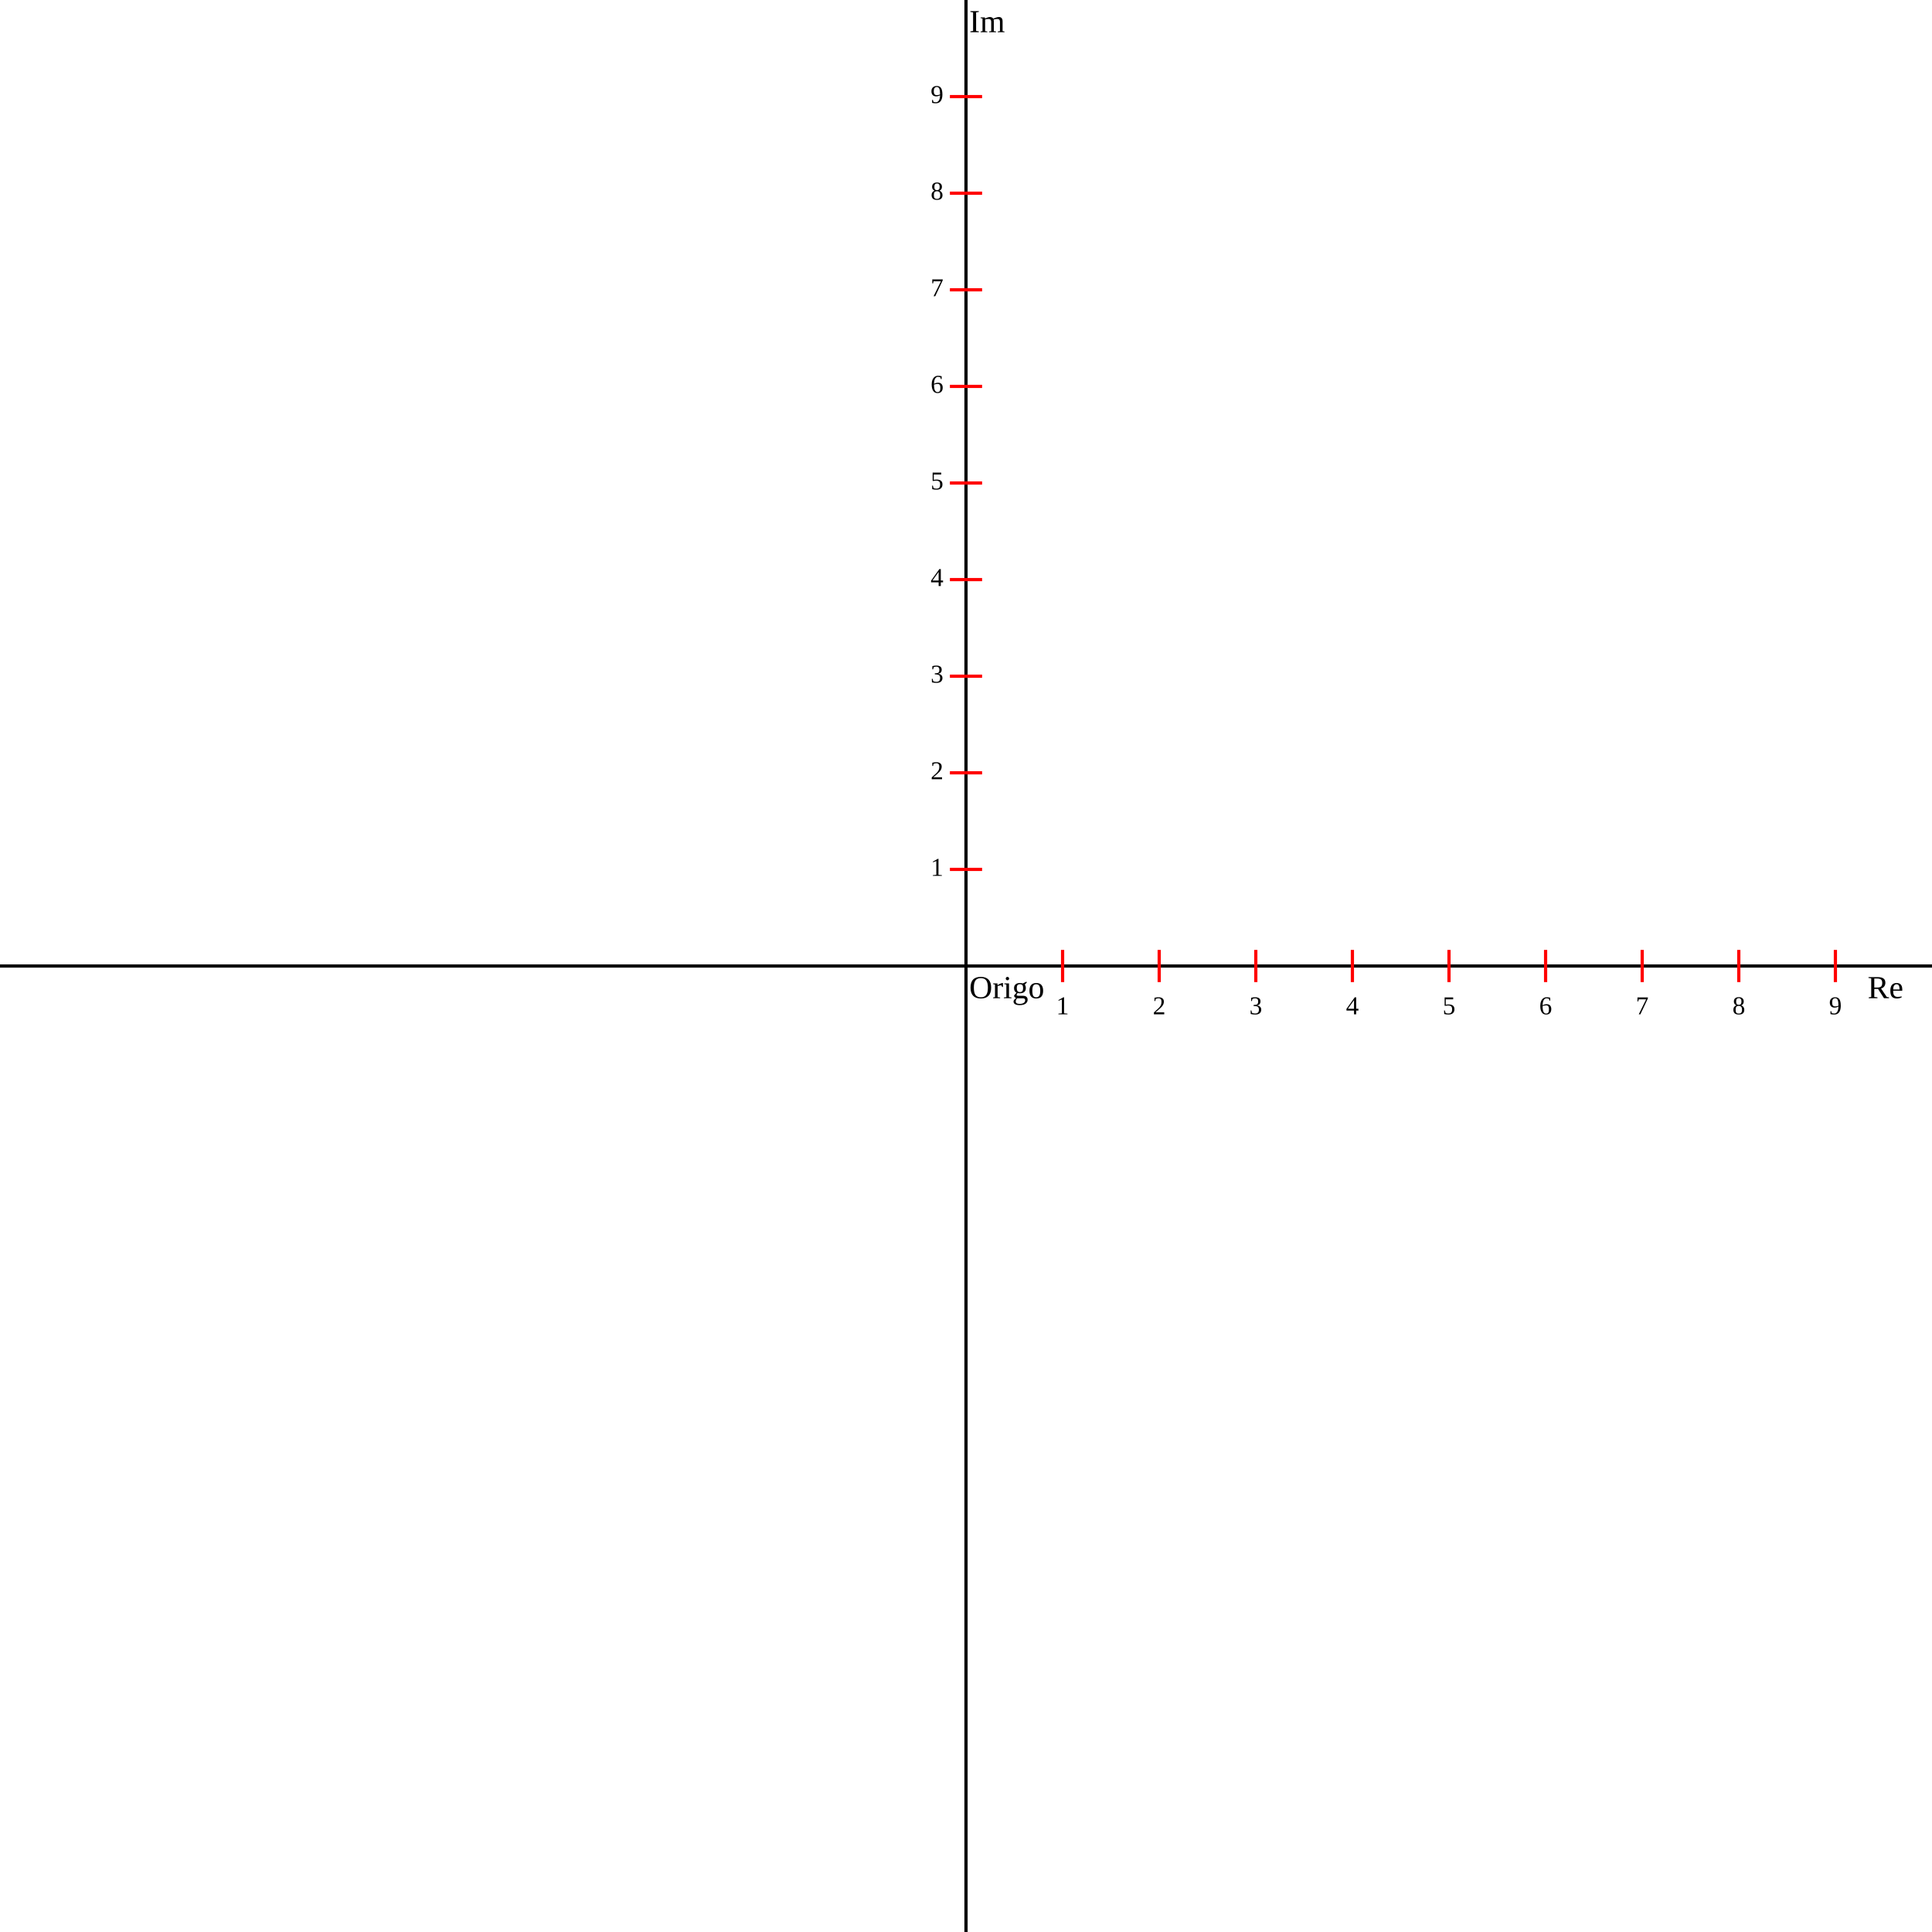
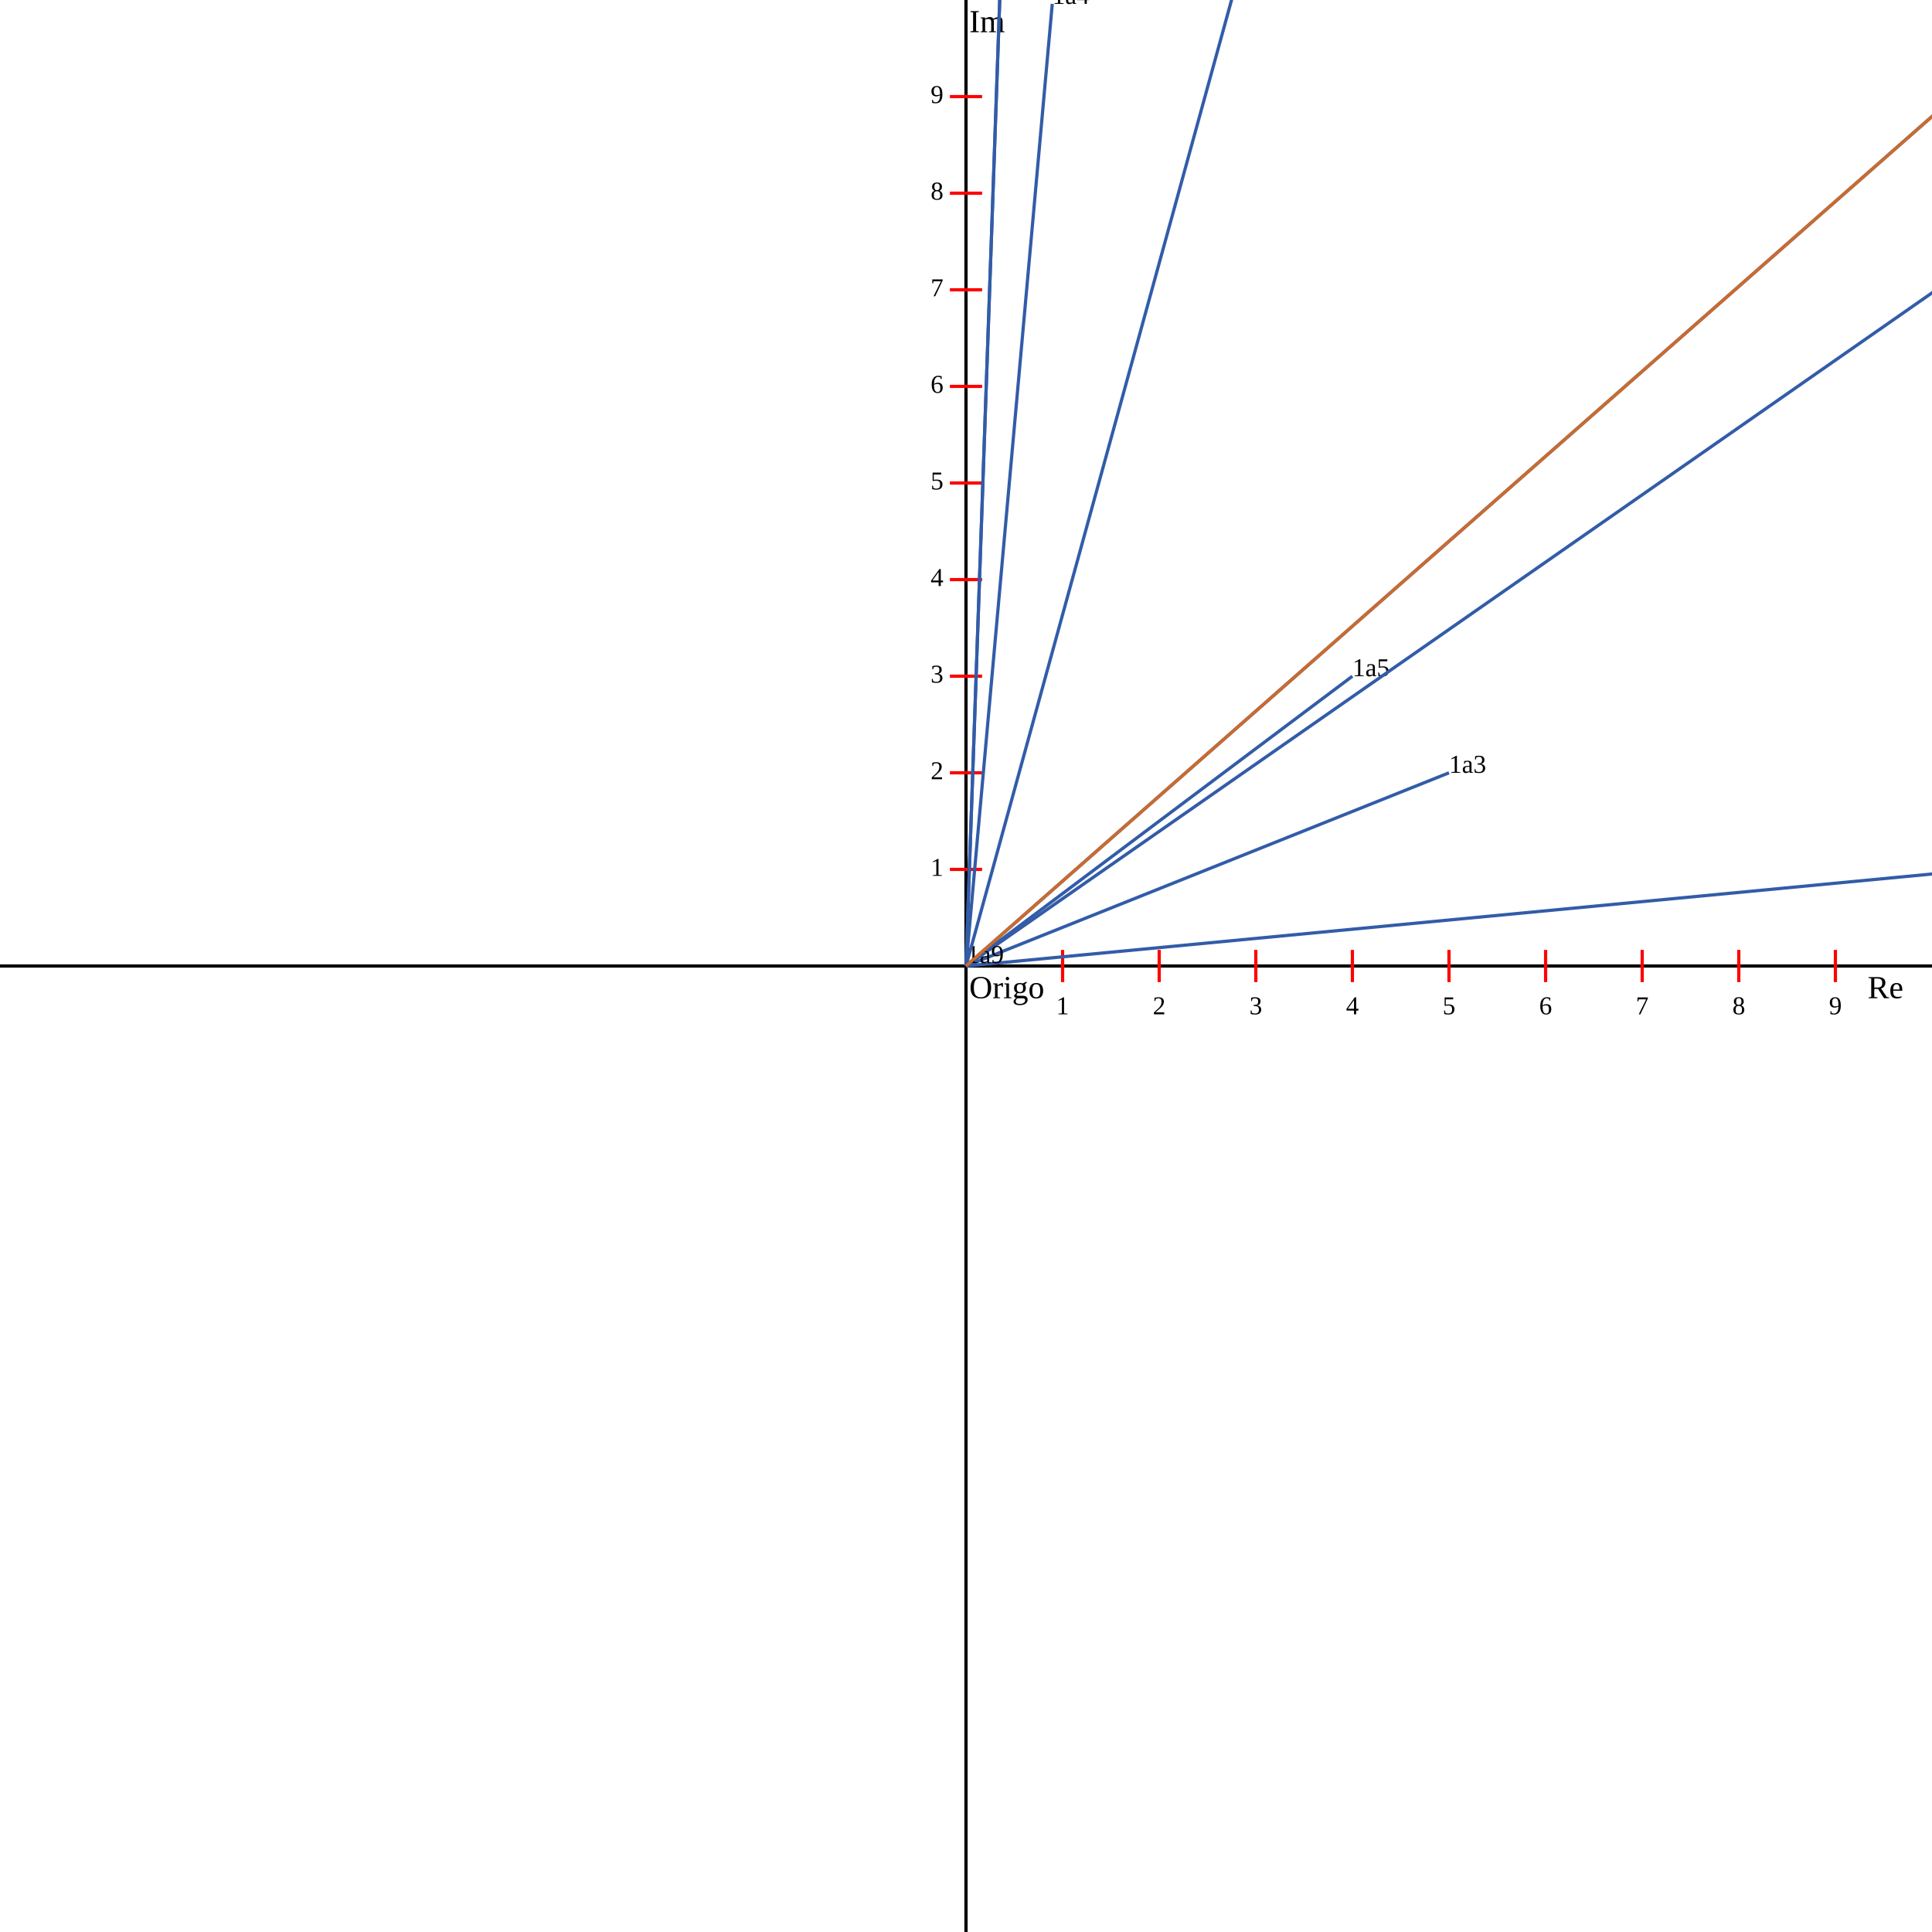
<svg xmlns="http://www.w3.org/2000/svg" width="600" height="600" version="1.1">
  <line style="stroke:#000000;" x1="300" y1="0" x2="300" y2="600" />
  <line style="stroke:#000000;" x1="0" y1="300" x2="600" y2="300" />
  <text x="301" y="310" font-size="10">Origo</text>
  <text x="580" y="310" font-size="10">Re</text>
  <text x="301" y="10" font-size="10">Im</text>
  <line style="stroke:#FF0000;" x1="330" y1="295" x2="330" y2="305" />
  <text x="328" y="315" font-size="8">1</text>
  <line style="stroke:#FF0000;" x1="360" y1="295" x2="360" y2="305" />
  <text x="358" y="315" font-size="8">2</text>
  <line style="stroke:#FF0000;" x1="390" y1="295" x2="390" y2="305" />
  <text x="388" y="315" font-size="8">3</text>
  <line style="stroke:#FF0000;" x1="420" y1="295" x2="420" y2="305" />
  <text x="418" y="315" font-size="8">4</text>
  <line style="stroke:#FF0000;" x1="450" y1="295" x2="450" y2="305" />
  <text x="448" y="315" font-size="8">5</text>
  <line style="stroke:#FF0000;" x1="480" y1="295" x2="480" y2="305" />
  <text x="478" y="315" font-size="8">6</text>
  <line style="stroke:#FF0000;" x1="510" y1="295" x2="510" y2="305" />
  <text x="508" y="315" font-size="8">7</text>
  <line style="stroke:#FF0000;" x1="540" y1="295" x2="540" y2="305" />
  <text x="538" y="315" font-size="8">8</text>
  <line style="stroke:#FF0000;" x1="570" y1="295" x2="570" y2="305" />
  <text x="568" y="315" font-size="8">9</text>
  <line style="stroke:#FF0000;" x1="295" y1="270" x2="305" y2="270" />
  <text x="289" y="272" font-size="8">1</text>
  <line style="stroke:#FF0000;" x1="295" y1="240" x2="305" y2="240" />
  <text x="289" y="242" font-size="8">2</text>
  <line style="stroke:#FF0000;" x1="295" y1="210" x2="305" y2="210" />
  <text x="289" y="212" font-size="8">3</text>
  <line style="stroke:#FF0000;" x1="295" y1="180" x2="305" y2="180" />
  <text x="289" y="182" font-size="8">4</text>
  <line style="stroke:#FF0000;" x1="295" y1="150" x2="305" y2="150" />
  <text x="289" y="152" font-size="8">5</text>
  <line style="stroke:#FF0000;" x1="295" y1="120" x2="305" y2="120" />
  <text x="289" y="122" font-size="8">6</text>
  <line style="stroke:#FF0000;" x1="295" y1="90" x2="305" y2="90" />
  <text x="289" y="92" font-size="8">7</text>
  <line style="stroke:#FF0000;" x1="295" y1="60" x2="305" y2="60" />
  <text x="289" y="62" font-size="8">8</text>
  <line style="stroke:#FF0000;" x1="295" y1="30" x2="305" y2="30" />
  <text x="289" y="32" font-size="8">9</text>
+   <line style="stroke:#325ca8;" x1="300" y1="300" x2="335.597" y2="-719.379" />
+   <text x="335.597" y="-719.379" font-size="8">1a1</text>
+   <line style="stroke:#325ca8;" x1="300" y1="300" x2="1560" y2="180" />
+   <text x="1560" y="180" font-size="8">1a2</text>
+   <line style="stroke:#325ca8;" x1="300" y1="300" x2="450" y2="240" />
+   <text x="450" y="240" font-size="8">1a3</text>
+   <line style="stroke:#325ca8;" x1="300" y1="300" x2="326.791" y2="1.199" />
+   <text x="326.791" y="1.199" font-size="8">1a4</text>
+   <line style="stroke:#325ca8;" x1="300" y1="300" x2="420" y2="210" />
+   <text x="420" y="210" font-size="8">1a5</text>
+   <line style="stroke:#325ca8;" x1="300" y1="300" x2="1595.597" y2="-839.379" />
+   <text x="1595.597" y="-839.379" font-size="8">1a6</text>
+   <line style="stroke:#325ca8;" x1="300" y1="300" x2="335.597" y2="-719.379" />
+   <text x="335.597" y="-719.379" font-size="8">1a7</text>
+   <line style="stroke:#325ca8;" x1="300" y1="300" x2="4484.307" y2="-2615.746" />
+   <text x="4484.307" y="-2615.746" font-size="8">1a8</text>
+   <line style="stroke:#325ca8;" x1="300" y1="300" x2="300.215" y2="299.074" />
+   <text x="300.215" y="299.074" font-size="8">1a9</text>
+   <line style="stroke:#325ca8;" x1="300" y1="300" x2="8251.715" y2="-28626.981" />
+   <text x="8251.715" y="-28626.981" font-size="8">1aa</text>
+   <line style="stroke:#c96b30;" x1="300" y1="300" x2="1595.597" y2="-839.379" />
+   <text x="1595.597" y="-839.379" font-size="8">1ab</text>
</svg>
